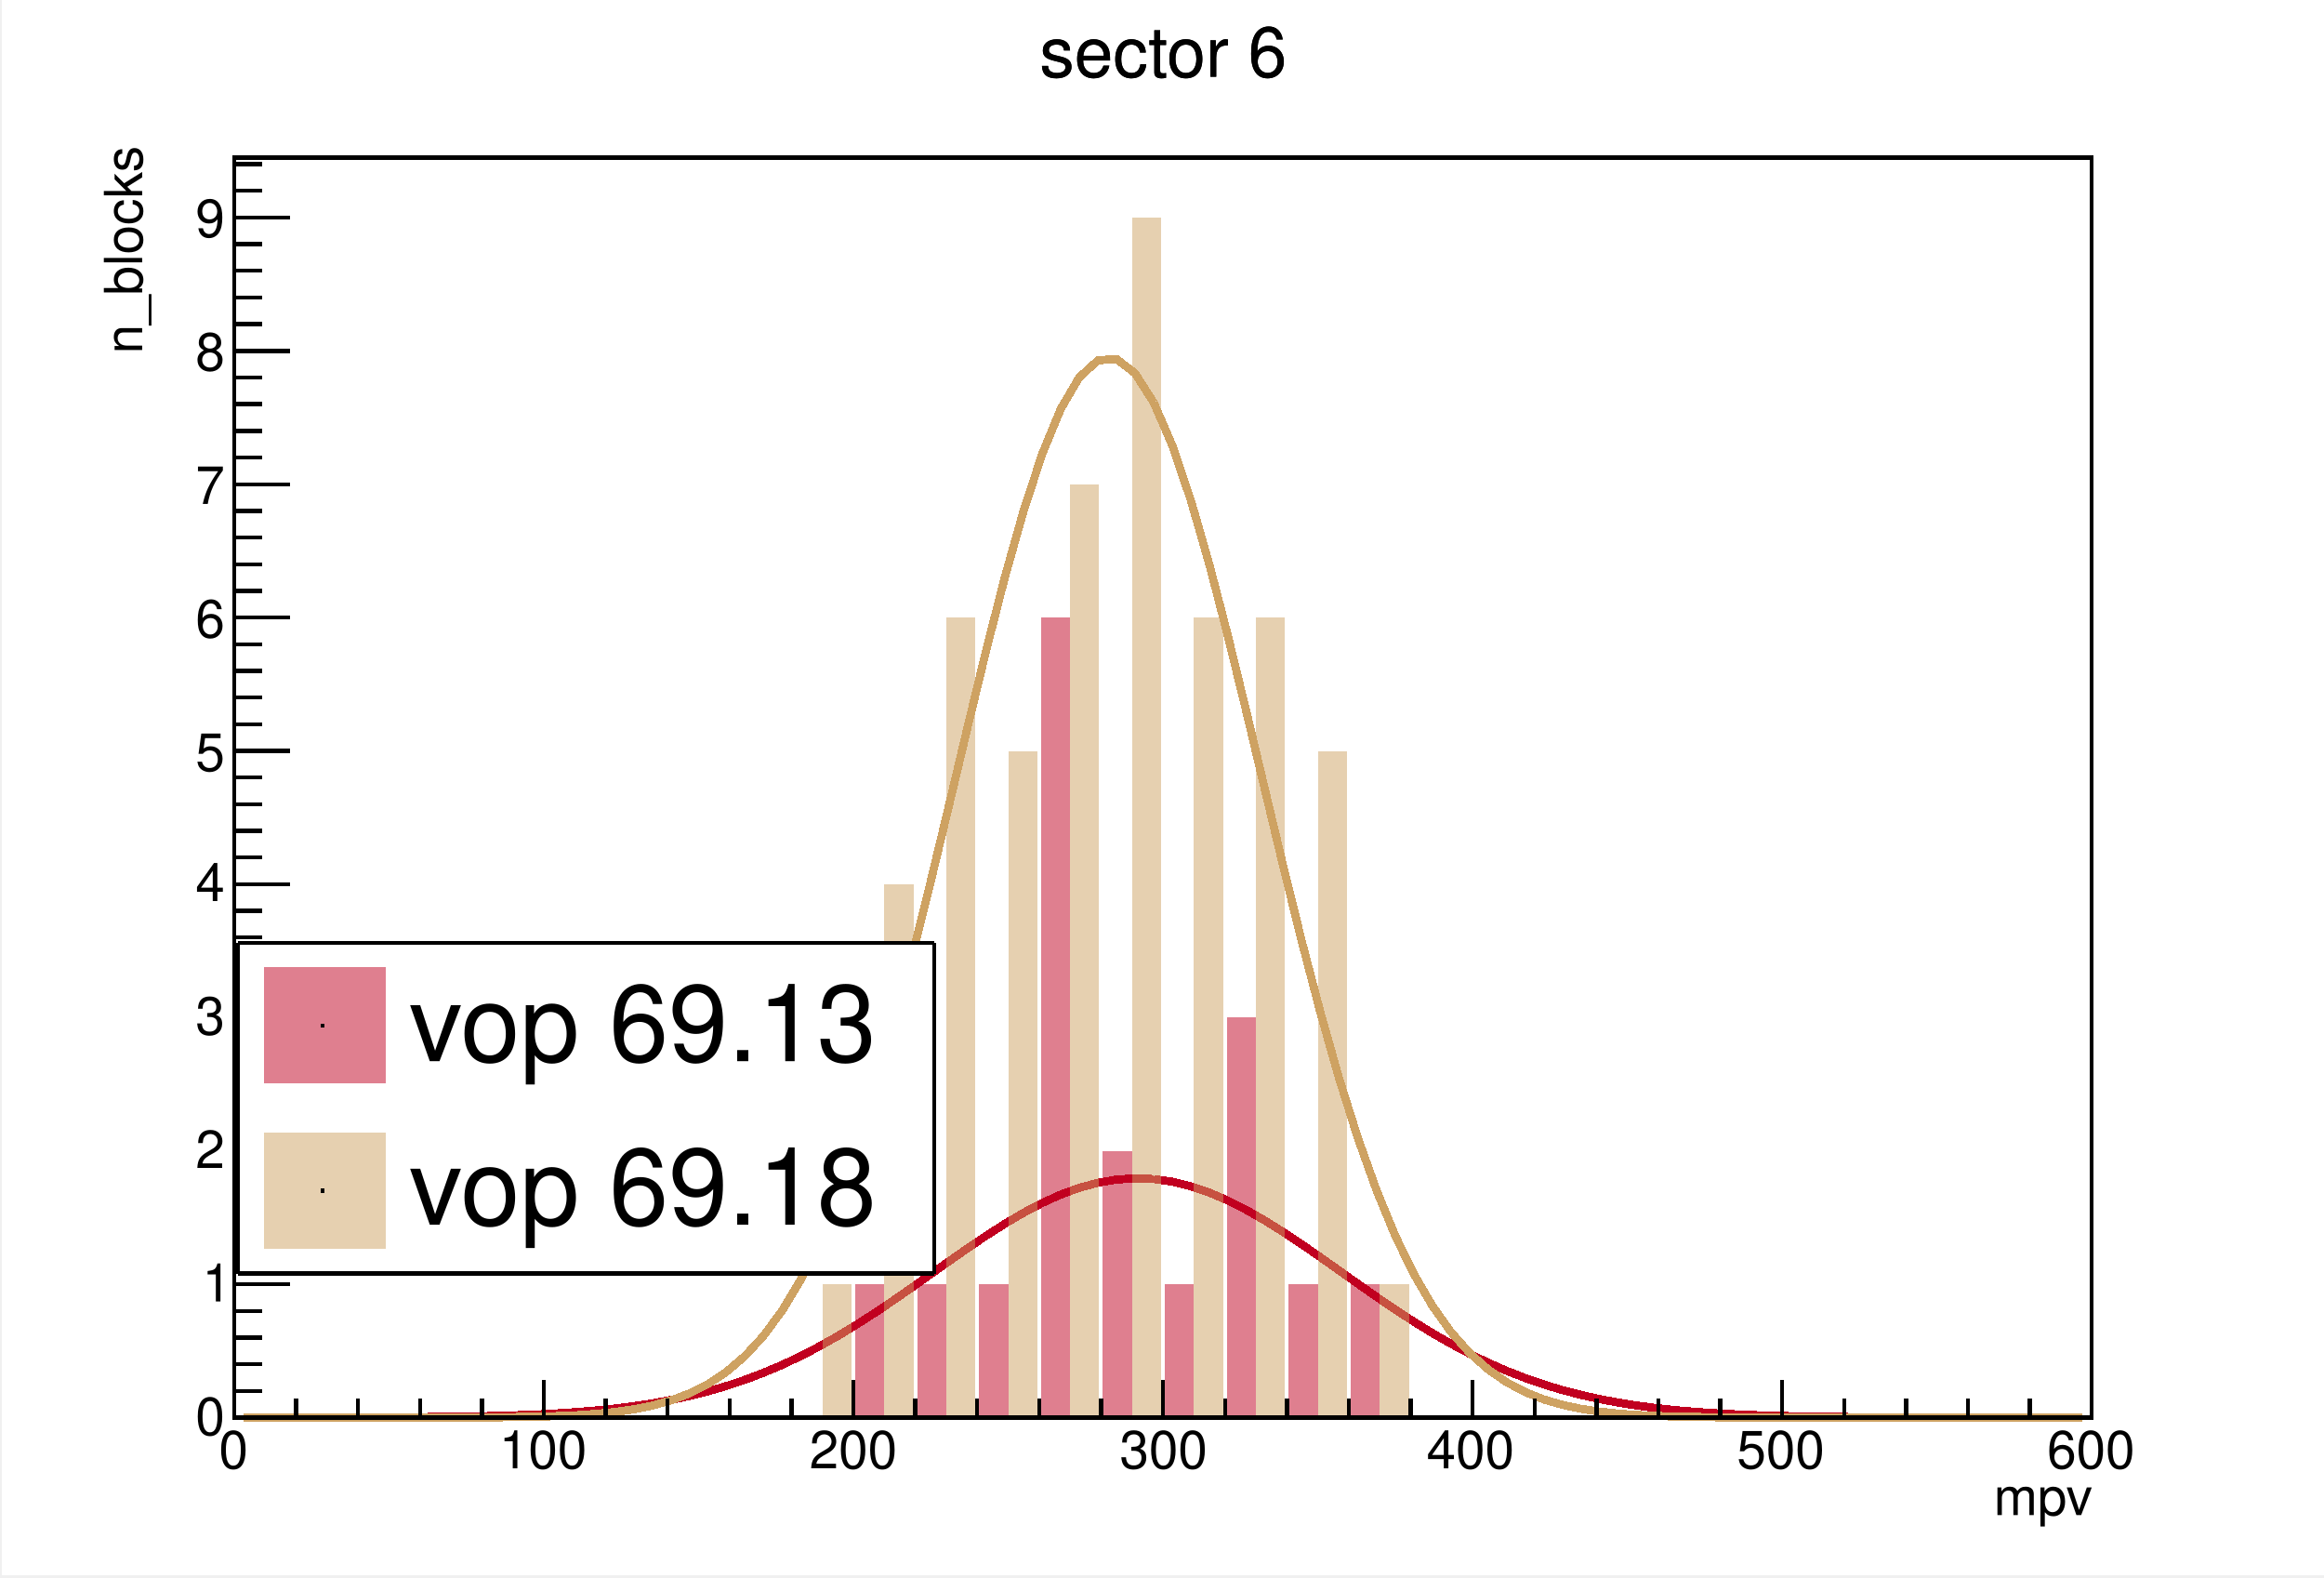
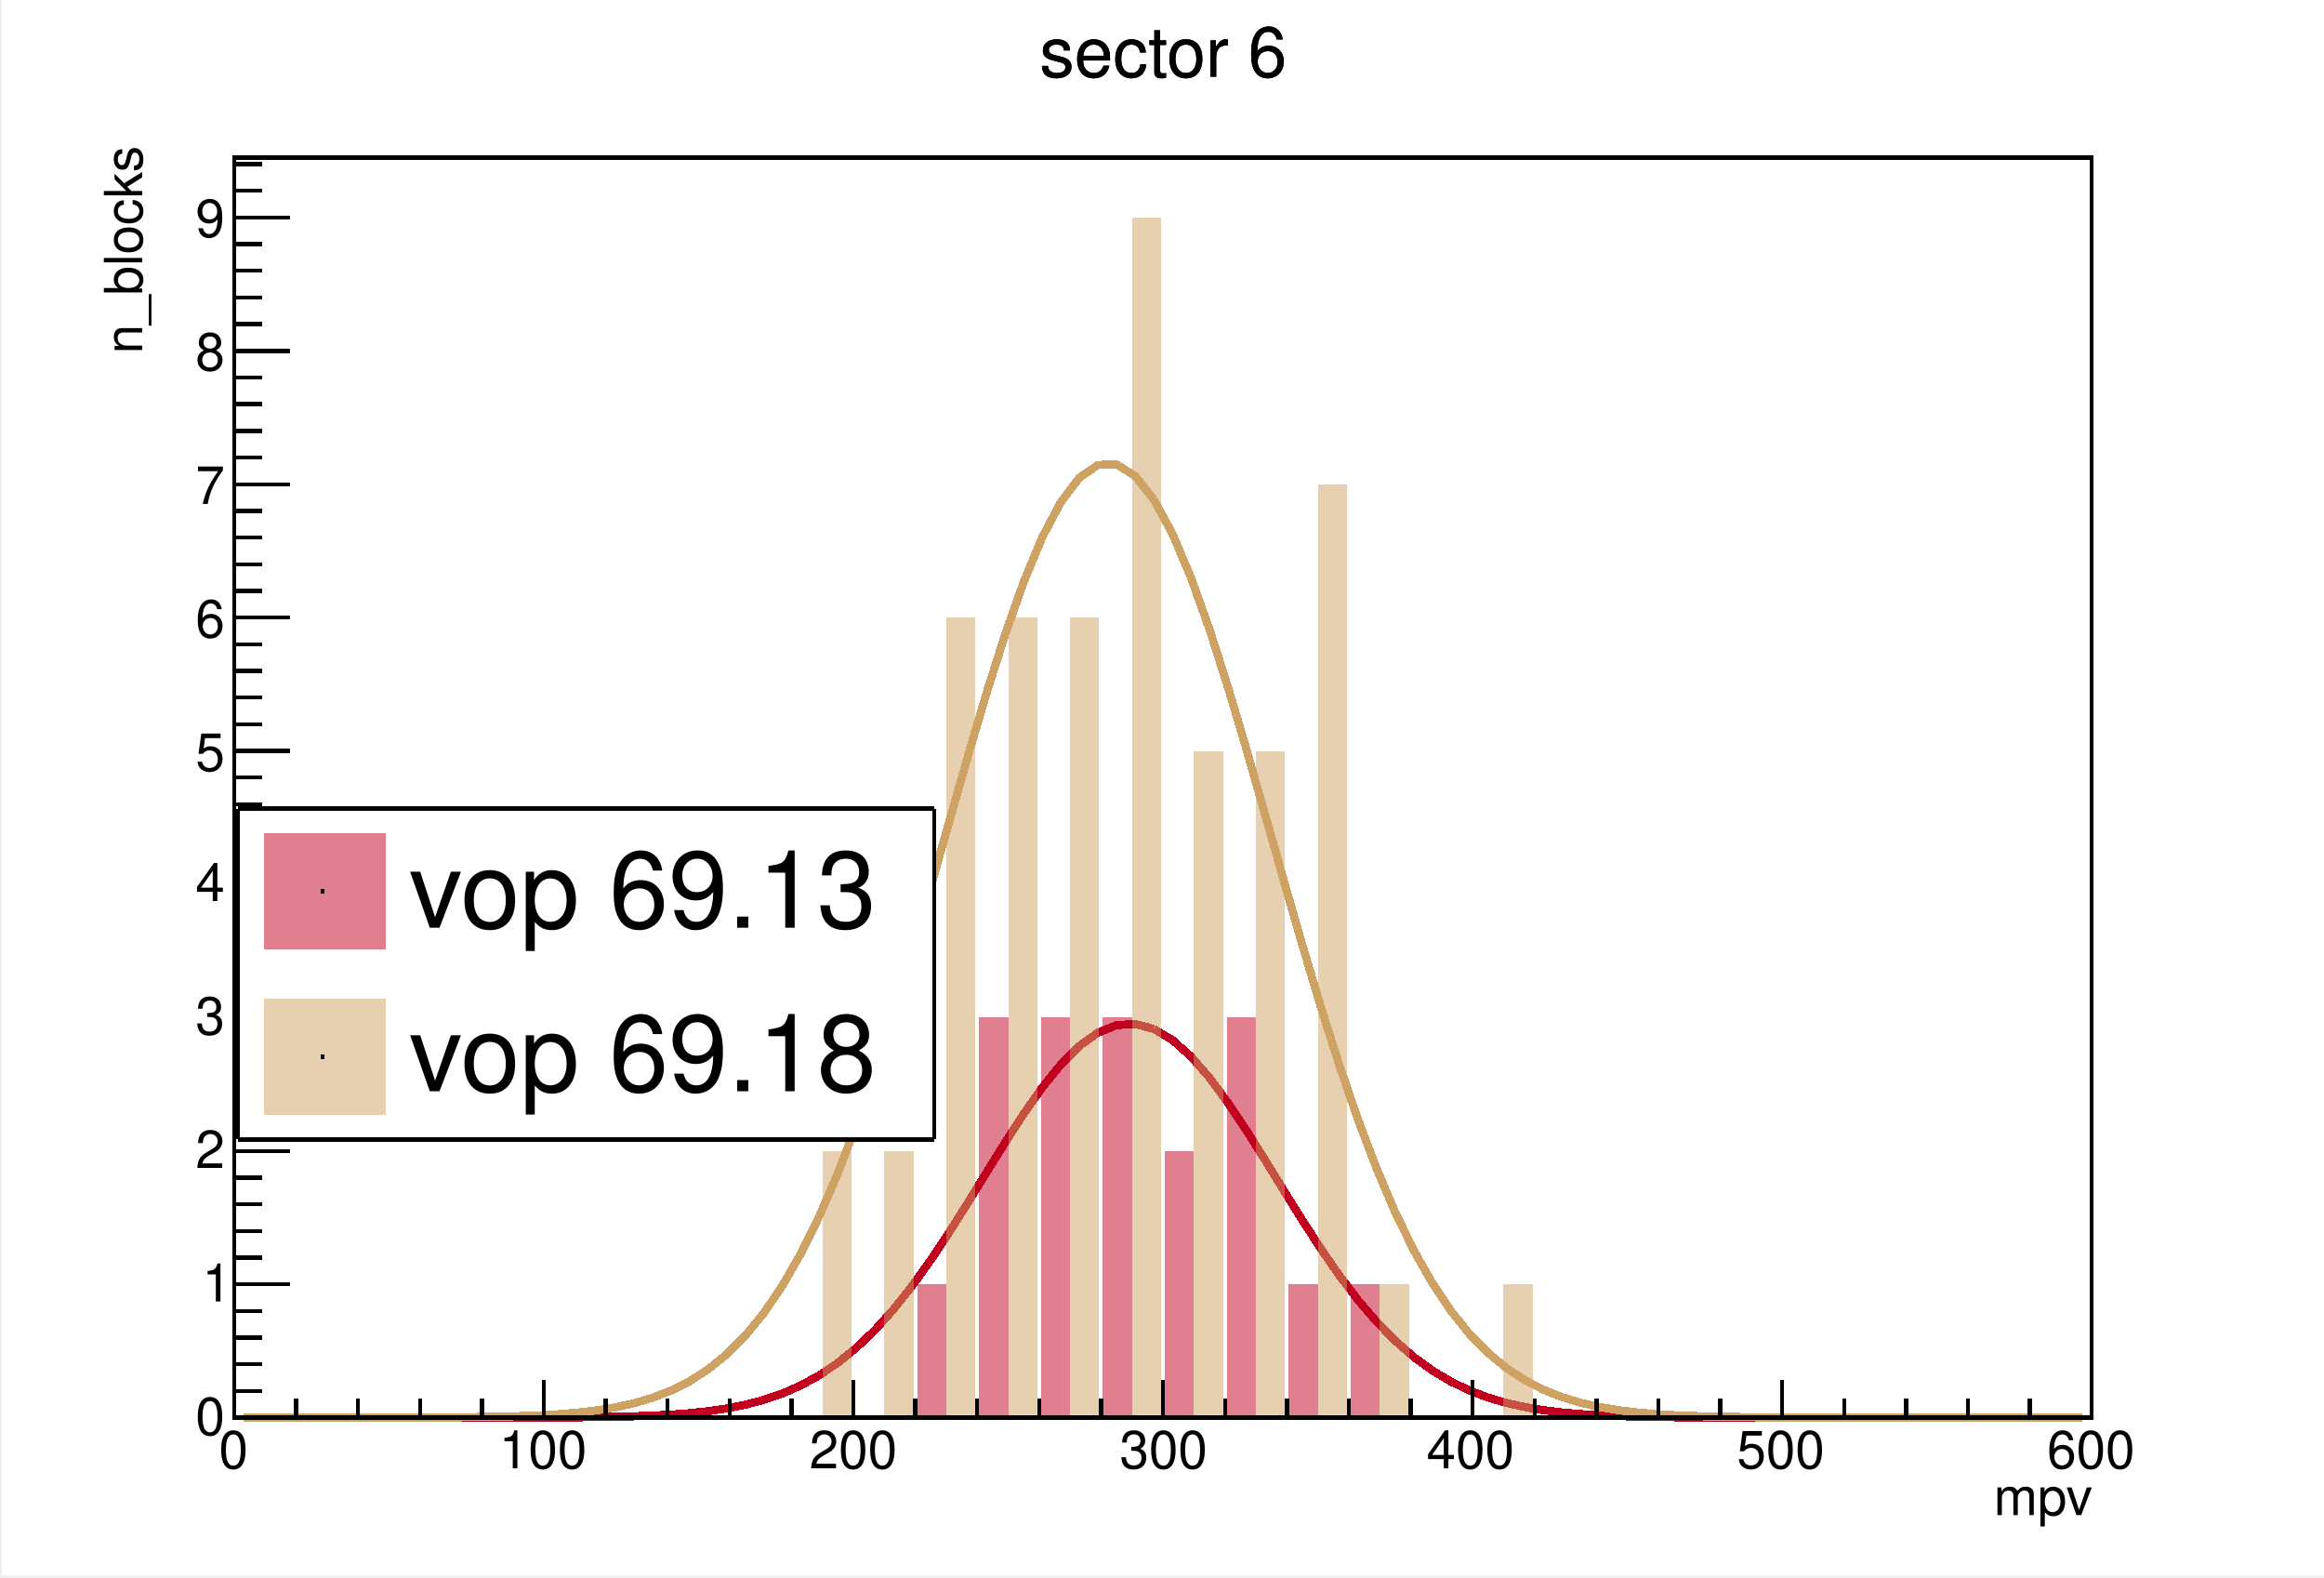
<svg xmlns="http://www.w3.org/2000/svg" width="567.429" height="384.969" viewBox="0 0 567.429 384.969" shape-rendering="crispEdges">
  <defs>
</defs>
  <rect x="0.5" y="0" width="566.929" height="384.469" fill="white" />
  <rect x="57.193" y="38.447" width="453.543" height="307.575" fill="white" />
  <rect x="57.193" y="38.447" width="453.543" height="307.575" fill="none" stroke="black" />
  <path d="M57.193,346.022h 453.543" fill="none" stroke="#000099" />
  <path d="M57.193,346.022h 453.543" fill="none" stroke="black" />
  <path d="M57.193,336.795v 9.227" fill="none" stroke="black" />
  <path d="M72.311,341.409v 4.614" fill="none" stroke="black" />
  <path d="M87.429,341.409v 4.614" fill="none" stroke="black" />
  <path d="M102.547,341.409v 4.614" fill="none" stroke="black" />
  <path d="M117.665,341.409v 4.614" fill="none" stroke="black" />
  <path d="M132.783,336.795v 9.227" fill="none" stroke="black" />
  <path d="M147.902,341.409v 4.614" fill="none" stroke="black" />
  <path d="M163.02,341.409v 4.614" fill="none" stroke="black" />
  <path d="M178.138,341.409v 4.614" fill="none" stroke="black" />
  <path d="M193.256,341.409v 4.614" fill="none" stroke="black" />
  <path d="M208.374,336.795v 9.227" fill="none" stroke="black" />
  <path d="M223.492,341.409v 4.614" fill="none" stroke="black" />
  <path d="M238.61,341.409v 4.614" fill="none" stroke="black" />
  <path d="M253.728,341.409v 4.614" fill="none" stroke="black" />
  <path d="M268.846,341.409v 4.614" fill="none" stroke="black" />
  <path d="M283.965,336.795v 9.227" fill="none" stroke="black" />
  <path d="M299.083,341.409v 4.614" fill="none" stroke="black" />
  <path d="M314.201,341.409v 4.614" fill="none" stroke="black" />
  <path d="M329.319,341.409v 4.614" fill="none" stroke="black" />
  <path d="M344.437,341.409v 4.614" fill="none" stroke="black" />
  <path d="M359.555,336.795v 9.227" fill="none" stroke="black" />
  <path d="M374.673,341.409v 4.614" fill="none" stroke="black" />
  <path d="M389.791,341.409v 4.614" fill="none" stroke="black" />
  <path d="M404.909,341.409v 4.614" fill="none" stroke="black" />
  <path d="M420.028,341.409v 4.614" fill="none" stroke="black" />
  <path d="M435.146,336.795v 9.227" fill="none" stroke="black" />
  <path d="M450.264,341.409v 4.614" fill="none" stroke="black" />
  <path d="M465.382,341.409v 4.614" fill="none" stroke="black" />
  <path d="M480.5,341.409v 4.614" fill="none" stroke="black" />
  <path d="M495.618,341.409v 4.614" fill="none" stroke="black" />
  <path d="M510.736,336.795v 9.227" fill="none" stroke="black" />
  <text xml:space="preserve" x="53.446" y="358.403" fill="black" font-size="12.845" font-family="Helvetica">0</text>
  <text xml:space="preserve" x="121.868" y="358.403" fill="black" font-size="12.845" font-family="Helvetica">100</text>
  <text xml:space="preserve" x="197.622" y="358.403" fill="black" font-size="12.845" font-family="Helvetica">200</text>
  <text xml:space="preserve" x="273.375" y="358.403" fill="black" font-size="12.845" font-family="Helvetica">300</text>
  <text xml:space="preserve" x="348.314" y="358.403" fill="black" font-size="12.845" font-family="Helvetica">400</text>
  <text xml:space="preserve" x="424.068" y="358.403" fill="black" font-size="12.845" font-family="Helvetica">500</text>
  <text xml:space="preserve" x="499.821" y="358.403" fill="black" font-size="12.845" font-family="Helvetica">600</text>
  <text xml:space="preserve" x="486.788" y="369.807" fill="black" font-size="12.845" font-family="Helvetica">mpv</text>
  <path d="M57.193,346.022v -307.575" fill="none" stroke="black" />
  <path d="M70.799,346.022h -13.606" fill="none" stroke="black" />
  <path d="M63.996,339.513h -6.803" fill="none" stroke="black" />
  <path d="M63.996,333.003h -6.803" fill="none" stroke="black" />
  <path d="M63.996,326.494h -6.803" fill="none" stroke="black" />
  <path d="M63.996,319.984h -6.803" fill="none" stroke="black" />
  <path d="M70.799,313.475h -13.606" fill="none" stroke="black" />
  <path d="M63.996,306.965h -6.803" fill="none" stroke="black" />
  <path d="M63.996,300.456h -6.803" fill="none" stroke="black" />
  <path d="M63.996,293.946h -6.803" fill="none" stroke="black" />
  <path d="M63.996,287.436h -6.803" fill="none" stroke="black" />
  <path d="M70.799,280.927h -13.606" fill="none" stroke="black" />
  <path d="M63.996,274.417h -6.803" fill="none" stroke="black" />
  <path d="M63.996,267.908h -6.803" fill="none" stroke="black" />
  <path d="M63.996,261.398h -6.803" fill="none" stroke="black" />
  <path d="M63.996,254.889h -6.803" fill="none" stroke="black" />
  <path d="M70.799,248.379h -13.606" fill="none" stroke="black" />
  <path d="M63.996,241.87h -6.803" fill="none" stroke="black" />
  <path d="M63.996,235.36h -6.803" fill="none" stroke="black" />
  <path d="M63.996,228.851h -6.803" fill="none" stroke="black" />
  <path d="M63.996,222.341h -6.803" fill="none" stroke="black" />
  <path d="M70.799,215.832h -13.606" fill="none" stroke="black" />
  <path d="M63.996,209.322h -6.803" fill="none" stroke="black" />
  <path d="M63.996,202.813h -6.803" fill="none" stroke="black" />
  <path d="M63.996,196.303h -6.803" fill="none" stroke="black" />
  <path d="M63.996,189.794h -6.803" fill="none" stroke="black" />
  <path d="M70.799,183.284h -13.606" fill="none" stroke="black" />
  <path d="M63.996,176.774h -6.803" fill="none" stroke="black" />
  <path d="M63.996,170.265h -6.803" fill="none" stroke="black" />
  <path d="M63.996,163.755h -6.803" fill="none" stroke="black" />
  <path d="M63.996,157.246h -6.803" fill="none" stroke="black" />
  <path d="M70.799,150.736h -13.606" fill="none" stroke="black" />
  <path d="M63.996,144.227h -6.803" fill="none" stroke="black" />
  <path d="M63.996,137.717h -6.803" fill="none" stroke="black" />
  <path d="M63.996,131.208h -6.803" fill="none" stroke="black" />
  <path d="M63.996,124.698h -6.803" fill="none" stroke="black" />
  <path d="M70.799,118.189h -13.606" fill="none" stroke="black" />
  <path d="M63.996,111.679h -6.803" fill="none" stroke="black" />
  <path d="M63.996,105.17h -6.803" fill="none" stroke="black" />
  <path d="M63.996,98.66h -6.803" fill="none" stroke="black" />
  <path d="M63.996,92.151h -6.803" fill="none" stroke="black" />
  <path d="M70.799,85.641h -13.606" fill="none" stroke="black" />
  <path d="M63.996,79.132h -6.803" fill="none" stroke="black" />
  <path d="M63.996,72.622h -6.803" fill="none" stroke="black" />
  <path d="M63.996,66.112h -6.803" fill="none" stroke="black" />
  <path d="M63.996,59.603h -6.803" fill="none" stroke="black" />
  <path d="M70.799,53.093h -13.606" fill="none" stroke="black" />
  <path d="M70.799,53.093h -13.606" fill="none" stroke="black" />
  <path d="M63.996,46.584h -6.803" fill="none" stroke="black" />
  <path d="M63.996,40.074h -6.803" fill="none" stroke="black" />
  <text xml:space="preserve" x="47.744" y="350.258" fill="black" font-size="12.845" font-family="Helvetica">0</text>
  <text xml:space="preserve" x="49.373" y="317.676" fill="black" font-size="12.845" font-family="Helvetica">1</text>
  <text xml:space="preserve" x="47.744" y="285.094" fill="black" font-size="12.845" font-family="Helvetica">2</text>
  <text xml:space="preserve" x="47.744" y="252.512" fill="black" font-size="12.845" font-family="Helvetica">3</text>
  <text xml:space="preserve" x="47.744" y="219.929" fill="black" font-size="12.845" font-family="Helvetica">4</text>
  <text xml:space="preserve" x="47.744" y="188.162" fill="black" font-size="12.845" font-family="Helvetica">5</text>
  <text xml:space="preserve" x="47.744" y="155.58" fill="black" font-size="12.845" font-family="Helvetica">6</text>
  <text xml:space="preserve" x="47.744" y="122.998" fill="black" font-size="12.845" font-family="Helvetica">7</text>
  <text xml:space="preserve" x="47.744" y="90.415" fill="black" font-size="12.845" font-family="Helvetica">8</text>
  <text xml:space="preserve" x="47.744" y="57.833" fill="black" font-size="12.845" font-family="Helvetica">9</text>
  <g transform="rotate(-90,34.7112,86.3427)">
    <text xml:space="preserve" x="34.711" y="86.343" fill="black" font-size="12.845" font-family="Helvetica">n_blocks</text>
  </g>
  <text xml:space="preserve" x="253.826" y="18.735" fill="black" font-size="16.99" font-family="Helvetica">sector 6</text>
  <rect x="57.647" y="346.022" width="7.106" height="0" fill="#c10020" fill-opacity="0.50" stroke-opacity="0.50" />
  <rect x="72.765" y="346.022" width="7.106" height="0" fill="#c10020" fill-opacity="0.50" stroke-opacity="0.50" />
  <rect x="87.883" y="346.022" width="7.106" height="0" fill="#c10020" fill-opacity="0.50" stroke-opacity="0.50" />
  <rect x="103.001" y="346.022" width="7.106" height="0" fill="#c10020" fill-opacity="0.50" stroke-opacity="0.50" />
  <rect x="118.119" y="346.022" width="7.106" height="0" fill="#c10020" fill-opacity="0.50" stroke-opacity="0.50" />
  <rect x="133.237" y="346.022" width="7.106" height="0" fill="#c10020" fill-opacity="0.50" stroke-opacity="0.50" />
  <rect x="148.355" y="346.022" width="7.106" height="0" fill="#c10020" fill-opacity="0.50" stroke-opacity="0.50" />
  <rect x="163.473" y="346.022" width="7.106" height="0" fill="#c10020" fill-opacity="0.50" stroke-opacity="0.50" />
  <rect x="178.591" y="346.022" width="7.106" height="0" fill="#c10020" fill-opacity="0.50" stroke-opacity="0.50" />
  <rect x="193.709" y="346.022" width="7.106" height="0" fill="#c10020" fill-opacity="0.50" stroke-opacity="0.50" />
-   <rect x="208.828" y="313.475" width="7.106" height="32.548" fill="#c10020" fill-opacity="0.50" stroke-opacity="0.50" />
+   <rect x="208.828" y="346.022" width="7.106" height="0" fill="#c10020" fill-opacity="0.50" stroke-opacity="0.50" />
  <rect x="223.946" y="313.475" width="7.106" height="32.548" fill="#c10020" fill-opacity="0.50" stroke-opacity="0.50" />
-   <rect x="239.064" y="313.475" width="7.106" height="32.548" fill="#c10020" fill-opacity="0.50" stroke-opacity="0.50" />
-   <rect x="254.182" y="150.736" width="7.106" height="195.286" fill="#c10020" fill-opacity="0.50" stroke-opacity="0.50" />
-   <rect x="269.3" y="280.927" width="7.106" height="65.095" fill="#c10020" fill-opacity="0.50" stroke-opacity="0.50" />
-   <rect x="284.418" y="313.475" width="7.106" height="32.548" fill="#c10020" fill-opacity="0.50" stroke-opacity="0.50" />
+   <rect x="239.064" y="248.379" width="7.106" height="97.643" fill="#c10020" fill-opacity="0.50" stroke-opacity="0.50" />
+   <rect x="254.182" y="248.379" width="7.106" height="97.643" fill="#c10020" fill-opacity="0.50" stroke-opacity="0.50" />
+   <rect x="269.3" y="248.379" width="7.106" height="97.643" fill="#c10020" fill-opacity="0.50" stroke-opacity="0.50" />
+   <rect x="284.418" y="280.927" width="7.106" height="65.095" fill="#c10020" fill-opacity="0.50" stroke-opacity="0.50" />
  <rect x="299.536" y="248.379" width="7.106" height="97.643" fill="#c10020" fill-opacity="0.50" stroke-opacity="0.50" />
  <rect x="314.654" y="313.475" width="7.106" height="32.548" fill="#c10020" fill-opacity="0.50" stroke-opacity="0.50" />
  <rect x="329.772" y="313.475" width="7.106" height="32.548" fill="#c10020" fill-opacity="0.50" stroke-opacity="0.50" />
  <rect x="344.891" y="346.022" width="7.106" height="0" fill="#c10020" fill-opacity="0.50" stroke-opacity="0.50" />
  <rect x="360.009" y="346.022" width="7.106" height="0" fill="#c10020" fill-opacity="0.50" stroke-opacity="0.50" />
  <rect x="375.127" y="346.022" width="7.106" height="0" fill="#c10020" fill-opacity="0.50" stroke-opacity="0.50" />
  <rect x="390.245" y="346.022" width="7.106" height="0" fill="#c10020" fill-opacity="0.50" stroke-opacity="0.50" />
  <rect x="405.363" y="346.022" width="7.106" height="0" fill="#c10020" fill-opacity="0.50" stroke-opacity="0.50" />
  <rect x="420.481" y="346.022" width="7.106" height="0" fill="#c10020" fill-opacity="0.50" stroke-opacity="0.50" />
  <rect x="435.599" y="346.022" width="7.106" height="0" fill="#c10020" fill-opacity="0.50" stroke-opacity="0.50" />
  <rect x="450.717" y="346.022" width="7.106" height="0" fill="#c10020" fill-opacity="0.50" stroke-opacity="0.50" />
  <rect x="465.835" y="346.022" width="7.106" height="0" fill="#c10020" fill-opacity="0.50" stroke-opacity="0.50" />
  <rect x="480.954" y="346.022" width="7.106" height="0" fill="#c10020" fill-opacity="0.50" stroke-opacity="0.50" />
  <rect x="496.072" y="346.022" width="7.106" height="0" fill="#c10020" fill-opacity="0.50" stroke-opacity="0.50" />
-   <path d="M59.461,346.022h 22.677l 4.535, -0.038l 4.535, -0.016l 4.535, -0.021l 4.535, -0.029l 4.535, -0.039l 4.535, -0.052l 4.535, -0.069l 4.535, -0.091l 4.535, -0.118l 4.535, -0.152l 4.535,  -0.194l 4.535, -0.245l 4.535, -0.307l 4.535, -0.381l 4.535, -0.468l 4.535, -0.57l 4.535, -0.687l 4.535, -0.821l 4.535, -0.97l 4.535, -1.136l 4.535, -1.317l 4.535, -1.511l 4.535, -1.716l  4.535, -1.928l 4.535, -2.143l 4.535, -2.356l 4.535, -2.56l 4.535, -2.749l 4.535, -2.915l 4.535, -3.052l 4.535, -3.152l 4.535, -3.208l 4.535, -3.215l 4.535, -3.166l 4.535, -3.06l 4.535, -2.893l  4.535, -2.666l 4.535, -2.382l 4.535, -2.043l 4.535, -1.657l 4.535, -1.232l 4.535, -0.777l 4.535, -0.303l 4.535, 0.179" fill="none" stroke="#c10020" stroke-width="2" />
-   <path d="M281.697,287.79l 4.535, 0.656l 4.535, 1.117l 4.535, 1.551l 4.535, 1.948l 4.535, 2.299l 4.535, 2.598l 4.535, 2.84l 4.535, 3.022l 4.535, 3.145l 4.535, 3.208l 4.535, 3.215l 4.535, 3.171l 4.535,  3.082l 4.535, 2.954l 4.535, 2.794l 4.535, 2.611l 4.535, 2.41l 4.535, 2.199l 4.535, 1.984l 4.535, 1.771l 4.535, 1.564l 4.535, 1.366l 4.535, 1.182l 4.535, 1.012l 4.535, 0.858l 4.535, 0.72l  4.535, 0.599l 4.535, 0.493l 4.535, 0.402l 4.535, 0.325l 4.535, 0.26l 4.535, 0.206l 4.535, 0.162l 4.535, 0.126l 4.535, 0.097l 4.535, 0.074l 4.535, 0.056l 4.535, 0.042l 4.535, 0.032l  4.535, 0.023l 4.535, 0.017l 4.535, 0.042h 31.748" fill="none" stroke="#c10020" stroke-width="2" />
+   <path d="M59.461,346.022h 68.031l 4.535, -0.031l 4.535, -0.02l 4.535, -0.032l 4.535, -0.049l 4.535, -0.076l 4.535, -0.113l 4.535, -0.167l 4.535, -0.243l 4.535, -0.346l 4.535, -0.484l 4.535,  -0.665l 4.535, -0.898l 4.535, -1.191l 4.535, -1.551l 4.535, -1.982l 4.535, -2.485l 4.535, -3.057l 4.535, -3.685l 4.535, -4.354l 4.535, -5.038l 4.535, -5.703l 4.535, -6.312l 4.535, -6.82l 4.535,  -7.182l 4.535, -7.356l 4.535, -7.305l 4.535, -7.001l 4.535, -6.432l 4.535, -5.601l 4.535, -4.528l 4.535, -3.252l 4.535, -1.824l 4.535, -0.311l 4.535, 1.218" fill="none" stroke="#c10020" stroke-width="2" />
+   <path d="M281.697,251.144l 4.535, 2.688l 4.535, 4.033l 4.535, 5.194l 4.535, 6.126l 4.535, 6.803l 4.535, 7.213l 4.535, 7.364l 4.535, 7.278l 4.535, 6.987l 4.535, 6.532l 4.535, 5.959l 4.535, 5.311l 4.535,  4.631l 4.535, 3.953l 4.535, 3.305l 4.535, 2.709l 4.535, 2.178l 4.535, 1.717l 4.535, 1.329l 4.535, 1.01l 4.535, 0.753l 4.535, 0.552l 4.535, 0.397l 4.535, 0.281l 4.535, 0.195l 4.535, 0.133l  4.535, 0.089l 4.535, 0.059l 4.535, 0.038l 4.535, 0.024l 4.535, 0.038h 81.638" fill="none" stroke="#c10020" stroke-width="2" />
  <path d="M503.933,346.022h 4.535" fill="none" stroke="#c10020" stroke-width="2" />
  <rect x="64.752" y="346.022" width="7.106" height="0" fill="#cea262" fill-opacity="0.50" stroke-opacity="0.50" />
  <rect x="79.87" y="346.022" width="7.106" height="0" fill="#cea262" fill-opacity="0.50" stroke-opacity="0.50" />
  <rect x="94.988" y="346.022" width="7.106" height="0" fill="#cea262" fill-opacity="0.50" stroke-opacity="0.50" />
  <rect x="110.106" y="346.022" width="7.106" height="0" fill="#cea262" fill-opacity="0.50" stroke-opacity="0.50" />
  <rect x="125.224" y="346.022" width="7.106" height="0" fill="#cea262" fill-opacity="0.50" stroke-opacity="0.50" />
  <rect x="140.343" y="346.022" width="7.106" height="0" fill="#cea262" fill-opacity="0.50" stroke-opacity="0.50" />
  <rect x="155.461" y="346.022" width="7.106" height="0" fill="#cea262" fill-opacity="0.50" stroke-opacity="0.50" />
  <rect x="170.579" y="346.022" width="7.106" height="0" fill="#cea262" fill-opacity="0.50" stroke-opacity="0.50" />
  <rect x="185.697" y="346.022" width="7.106" height="0" fill="#cea262" fill-opacity="0.50" stroke-opacity="0.50" />
-   <rect x="200.815" y="313.475" width="7.106" height="32.548" fill="#cea262" fill-opacity="0.50" stroke-opacity="0.50" />
-   <rect x="215.933" y="215.832" width="7.106" height="130.191" fill="#cea262" fill-opacity="0.50" stroke-opacity="0.50" />
+   <rect x="200.815" y="280.927" width="7.106" height="65.095" fill="#cea262" fill-opacity="0.50" stroke-opacity="0.50" />
+   <rect x="215.933" y="280.927" width="7.106" height="65.095" fill="#cea262" fill-opacity="0.50" stroke-opacity="0.50" />
  <rect x="231.051" y="150.736" width="7.106" height="195.286" fill="#cea262" fill-opacity="0.50" stroke-opacity="0.50" />
-   <rect x="246.169" y="183.284" width="7.106" height="162.738" fill="#cea262" fill-opacity="0.50" stroke-opacity="0.50" />
-   <rect x="261.287" y="118.189" width="7.106" height="227.834" fill="#cea262" fill-opacity="0.50" stroke-opacity="0.50" />
+   <rect x="246.169" y="150.736" width="7.106" height="195.286" fill="#cea262" fill-opacity="0.50" stroke-opacity="0.50" />
+   <rect x="261.287" y="150.736" width="7.106" height="195.286" fill="#cea262" fill-opacity="0.50" stroke-opacity="0.50" />
  <rect x="276.406" y="53.093" width="7.106" height="292.929" fill="#cea262" fill-opacity="0.50" stroke-opacity="0.50" />
-   <rect x="291.524" y="150.736" width="7.106" height="195.286" fill="#cea262" fill-opacity="0.50" stroke-opacity="0.50" />
-   <rect x="306.642" y="150.736" width="7.106" height="195.286" fill="#cea262" fill-opacity="0.50" stroke-opacity="0.50" />
-   <rect x="321.76" y="183.284" width="7.106" height="162.738" fill="#cea262" fill-opacity="0.50" stroke-opacity="0.50" />
+   <rect x="291.524" y="183.284" width="7.106" height="162.738" fill="#cea262" fill-opacity="0.50" stroke-opacity="0.50" />
+   <rect x="306.642" y="183.284" width="7.106" height="162.738" fill="#cea262" fill-opacity="0.50" stroke-opacity="0.50" />
+   <rect x="321.76" y="118.189" width="7.106" height="227.834" fill="#cea262" fill-opacity="0.50" stroke-opacity="0.50" />
  <rect x="336.878" y="313.475" width="7.106" height="32.548" fill="#cea262" fill-opacity="0.50" stroke-opacity="0.50" />
  <rect x="351.996" y="346.022" width="7.106" height="0" fill="#cea262" fill-opacity="0.50" stroke-opacity="0.50" />
-   <rect x="367.114" y="346.022" width="7.106" height="0" fill="#cea262" fill-opacity="0.50" stroke-opacity="0.50" />
+   <rect x="367.114" y="313.475" width="7.106" height="32.548" fill="#cea262" fill-opacity="0.50" stroke-opacity="0.50" />
  <rect x="382.232" y="346.022" width="7.106" height="0" fill="#cea262" fill-opacity="0.50" stroke-opacity="0.50" />
  <rect x="397.35" y="346.022" width="7.106" height="0" fill="#cea262" fill-opacity="0.50" stroke-opacity="0.50" />
  <rect x="412.469" y="346.022" width="7.106" height="0" fill="#cea262" fill-opacity="0.50" stroke-opacity="0.50" />
  <rect x="427.587" y="346.022" width="7.106" height="0" fill="#cea262" fill-opacity="0.50" stroke-opacity="0.50" />
  <rect x="442.705" y="346.022" width="7.106" height="0" fill="#cea262" fill-opacity="0.50" stroke-opacity="0.50" />
  <rect x="457.823" y="346.022" width="7.106" height="0" fill="#cea262" fill-opacity="0.50" stroke-opacity="0.50" />
  <rect x="472.941" y="346.022" width="7.106" height="0" fill="#cea262" fill-opacity="0.50" stroke-opacity="0.50" />
  <rect x="488.059" y="346.022" width="7.106" height="0" fill="#cea262" fill-opacity="0.50" stroke-opacity="0.50" />
  <rect x="503.177" y="346.022" width="7.106" height="0" fill="#cea262" fill-opacity="0.50" stroke-opacity="0.50" />
-   <path d="M59.461,346.022h 49.89l 4.535, -0.036l 4.535, -0.024l 4.535, -0.038l 4.535, -0.06l 4.535, -0.093l 4.535, -0.141l 4.535, -0.212l 4.535, -0.313l 4.535, -0.453l 4.535, -0.647l 4.535,  -0.91l 4.535, -1.257l 4.535, -1.708l 4.535, -2.284l 4.535, -3.002l 4.535, -3.879l 4.535, -4.926l 4.535, -6.147l 4.535, -7.534l 4.535, -9.068l 4.535, -10.713l 4.535, -12.414l 4.535, -14.103l 4.535,  -15.694l 4.535, -17.09l 4.535, -18.187l 4.535, -18.882l 4.535, -19.082l 4.535, -18.709l 4.535, -17.714l 4.535, -16.078l 4.535, -13.823l 4.535, -11.007l 4.535, -7.728l 4.535, -4.115l 4.535, -0.321l 4.535,  3.487l 4.535, 7.142" fill="none" stroke="#cea262" stroke-width="2" />
-   <path d="M281.697,98.258l 4.535, 10.487l 4.535, 13.388l 4.535, 15.743l 4.535, 17.484l 4.535, 18.587l 4.535, 19.061l 4.535, 18.953l 4.535, 18.334l 4.535, 17.297l 4.535, 15.944l 4.535, 14.379l 4.535, 12.7l  4.535, 10.996l 4.535, 9.338l 4.535, 7.782l 4.535, 6.368l 4.535, 5.118l 4.535, 4.042l 4.535, 3.137l 4.535, 2.394l 4.535, 1.796l 4.535, 1.325l 4.535, 0.961l 4.535, 0.686l 4.535, 0.482l 4.535,  0.333l 4.535, 0.226l 4.535, 0.152l 4.535, 0.1l 4.535, 0.065l 4.535, 0.041l 4.535, 0.026l 4.535, 0.04h 72.567" fill="none" stroke="#cea262" stroke-width="2" />
+   <path d="M59.461,346.022h 40.819l 4.535, -0.043l 4.535, -0.025l 4.535, -0.039l 4.535, -0.059l 4.535, -0.088l 4.535, -0.13l 4.535, -0.189l 4.535, -0.271l 4.535, -0.384l 4.535, -0.535l 4.535,  -0.735l 4.535, -0.995l 4.535, -1.329l 4.535, -1.75l 4.535, -2.27l 4.535, -2.901l 4.535, -3.654l 4.535, -4.532l 4.535, -5.536l 4.535, -6.658l 4.535, -7.881l 4.535, -9.177l 4.535, -10.509l 4.535,  -11.828l 4.535, -13.076l 4.535, -14.187l 4.535, -15.091l 4.535, -15.718l 4.535, -16.002l 4.535, -15.887l 4.535, -15.33l 4.535, -14.31l 4.535, -12.827l 4.535, -10.906l 4.535, -8.595l 4.535, -5.967l 4.535,  -3.115l 4.535, -0.144l 4.535, 2.833l 4.535, 5.701" fill="none" stroke="#cea262" stroke-width="2" />
+   <path d="M281.697,121.882l 4.535, 8.355l 4.535, 10.7l 4.535, 12.661l 4.535, 14.188l 4.535, 15.253l 4.535, 15.853l 4.535, 16.009l 4.535, 15.761l 4.535, 15.165l 4.535, 14.284l 4.535, 13.189l 4.535, 11.952l 4.535,  10.637l 4.535, 9.304l 4.535, 8.002l 4.535, 6.771l 4.535, 5.639l 4.535, 4.623l 4.535, 3.733l 4.535, 2.968l 4.535, 2.325l 4.535, 1.795l 4.535, 1.366l 4.535, 1.024l 4.535, 0.757l 4.535, 0.552l  4.535, 0.396l 4.535, 0.281l 4.535, 0.196l 4.535, 0.135l 4.535, 0.092l 4.535, 0.062l 4.535, 0.041l 4.535, 0.027l 4.535, 0.045h 63.496" fill="none" stroke="#cea262" stroke-width="2" />
  <path d="M503.933,346.022h 4.535" fill="none" stroke="#cea262" stroke-width="2" />
  <path d="M57.193,346.022h 453.543" fill="none" stroke="black" />
  <path d="M57.193,336.795v 9.227" fill="none" stroke="black" />
  <path d="M72.311,341.409v 4.614" fill="none" stroke="black" />
  <path d="M87.429,341.409v 4.614" fill="none" stroke="black" />
  <path d="M102.547,341.409v 4.614" fill="none" stroke="black" />
  <path d="M117.665,341.409v 4.614" fill="none" stroke="black" />
  <path d="M132.783,336.795v 9.227" fill="none" stroke="black" />
  <path d="M147.902,341.409v 4.614" fill="none" stroke="black" />
  <path d="M163.02,341.409v 4.614" fill="none" stroke="black" />
  <path d="M178.138,341.409v 4.614" fill="none" stroke="black" />
  <path d="M193.256,341.409v 4.614" fill="none" stroke="black" />
  <path d="M208.374,336.795v 9.227" fill="none" stroke="black" />
  <path d="M223.492,341.409v 4.614" fill="none" stroke="black" />
  <path d="M238.61,341.409v 4.614" fill="none" stroke="black" />
  <path d="M253.728,341.409v 4.614" fill="none" stroke="black" />
  <path d="M268.846,341.409v 4.614" fill="none" stroke="black" />
  <path d="M283.965,336.795v 9.227" fill="none" stroke="black" />
  <path d="M299.083,341.409v 4.614" fill="none" stroke="black" />
  <path d="M314.201,341.409v 4.614" fill="none" stroke="black" />
  <path d="M329.319,341.409v 4.614" fill="none" stroke="black" />
  <path d="M344.437,341.409v 4.614" fill="none" stroke="black" />
  <path d="M359.555,336.795v 9.227" fill="none" stroke="black" />
  <path d="M374.673,341.409v 4.614" fill="none" stroke="black" />
  <path d="M389.791,341.409v 4.614" fill="none" stroke="black" />
  <path d="M404.909,341.409v 4.614" fill="none" stroke="black" />
  <path d="M420.028,341.409v 4.614" fill="none" stroke="black" />
  <path d="M435.146,336.795v 9.227" fill="none" stroke="black" />
  <path d="M450.264,341.409v 4.614" fill="none" stroke="black" />
  <path d="M465.382,341.409v 4.614" fill="none" stroke="black" />
  <path d="M480.5,341.409v 4.614" fill="none" stroke="black" />
  <path d="M495.618,341.409v 4.614" fill="none" stroke="black" />
  <path d="M510.736,336.795v 9.227" fill="none" stroke="black" />
  <path d="M57.193,346.022v -307.575" fill="none" stroke="black" />
  <path d="M70.799,346.022h -13.606" fill="none" stroke="black" />
  <path d="M63.996,339.513h -6.803" fill="none" stroke="black" />
  <path d="M63.996,333.003h -6.803" fill="none" stroke="black" />
  <path d="M63.996,326.494h -6.803" fill="none" stroke="black" />
  <path d="M63.996,319.984h -6.803" fill="none" stroke="black" />
  <path d="M70.799,313.475h -13.606" fill="none" stroke="black" />
  <path d="M63.996,306.965h -6.803" fill="none" stroke="black" />
  <path d="M63.996,300.456h -6.803" fill="none" stroke="black" />
  <path d="M63.996,293.946h -6.803" fill="none" stroke="black" />
  <path d="M63.996,287.436h -6.803" fill="none" stroke="black" />
  <path d="M70.799,280.927h -13.606" fill="none" stroke="black" />
  <path d="M63.996,274.417h -6.803" fill="none" stroke="black" />
  <path d="M63.996,267.908h -6.803" fill="none" stroke="black" />
  <path d="M63.996,261.398h -6.803" fill="none" stroke="black" />
  <path d="M63.996,254.889h -6.803" fill="none" stroke="black" />
  <path d="M70.799,248.379h -13.606" fill="none" stroke="black" />
  <path d="M63.996,241.87h -6.803" fill="none" stroke="black" />
  <path d="M63.996,235.36h -6.803" fill="none" stroke="black" />
  <path d="M63.996,228.851h -6.803" fill="none" stroke="black" />
  <path d="M63.996,222.341h -6.803" fill="none" stroke="black" />
  <path d="M70.799,215.832h -13.606" fill="none" stroke="black" />
  <path d="M63.996,209.322h -6.803" fill="none" stroke="black" />
  <path d="M63.996,202.813h -6.803" fill="none" stroke="black" />
  <path d="M63.996,196.303h -6.803" fill="none" stroke="black" />
  <path d="M63.996,189.794h -6.803" fill="none" stroke="black" />
  <path d="M70.799,183.284h -13.606" fill="none" stroke="black" />
  <path d="M63.996,176.774h -6.803" fill="none" stroke="black" />
  <path d="M63.996,170.265h -6.803" fill="none" stroke="black" />
  <path d="M63.996,163.755h -6.803" fill="none" stroke="black" />
  <path d="M63.996,157.246h -6.803" fill="none" stroke="black" />
  <path d="M70.799,150.736h -13.606" fill="none" stroke="black" />
  <path d="M63.996,144.227h -6.803" fill="none" stroke="black" />
  <path d="M63.996,137.717h -6.803" fill="none" stroke="black" />
  <path d="M63.996,131.208h -6.803" fill="none" stroke="black" />
  <path d="M63.996,124.698h -6.803" fill="none" stroke="black" />
  <path d="M70.799,118.189h -13.606" fill="none" stroke="black" />
  <path d="M63.996,111.679h -6.803" fill="none" stroke="black" />
  <path d="M63.996,105.17h -6.803" fill="none" stroke="black" />
  <path d="M63.996,98.66h -6.803" fill="none" stroke="black" />
  <path d="M63.996,92.151h -6.803" fill="none" stroke="black" />
  <path d="M70.799,85.641h -13.606" fill="none" stroke="black" />
  <path d="M63.996,79.132h -6.803" fill="none" stroke="black" />
  <path d="M63.996,72.622h -6.803" fill="none" stroke="black" />
  <path d="M63.996,66.112h -6.803" fill="none" stroke="black" />
  <path d="M63.996,59.603h -6.803" fill="none" stroke="black" />
  <path d="M70.799,53.093h -13.606" fill="none" stroke="black" />
  <path d="M70.799,53.093h -13.606" fill="none" stroke="black" />
  <path d="M63.996,46.584h -6.803" fill="none" stroke="black" />
  <path d="M63.996,40.074h -6.803" fill="none" stroke="black" />
-   <rect x="58.014" y="230.109" width="170.079" height="80.739" fill="white" />
-   <path d="M58.014,310.847h 170.079" fill="none" stroke="black" />
-   <path d="M228.093,310.847v -80.739" fill="none" stroke="black" />
-   <path d="M228.093,230.109h -170.079" fill="none" stroke="black" />
-   <path d="M58.014,230.109v 80.739" fill="none" stroke="black" />
-   <text xml:space="preserve" x="99.876" y="259.028" fill="black" font-size="26.08" font-family="Helvetica">vop 69.13</text>
-   <path d="M64.392,264.423h 29.764v -28.259h -29.764z" fill="#c10020" fill-opacity="0.50" stroke-opacity="0.50" />
-   <path d="M64.392,250.294h 29.764" fill="none" stroke="#c10020" fill-opacity="0.00" stroke-opacity="0.00" />
+   <rect x="58.014" y="197.388" width="170.079" height="80.739" fill="white" />
+   <path d="M58.014,278.127h 170.079" fill="none" stroke="black" />
+   <path d="M228.093,278.127v -80.739" fill="none" stroke="black" />
+   <path d="M228.093,197.388h -170.079" fill="none" stroke="black" />
+   <path d="M58.014,197.388v 80.739" fill="none" stroke="black" />
+   <text xml:space="preserve" x="99.876" y="226.446" fill="black" font-size="26.08" font-family="Helvetica">vop 69.13</text>
+   <path d="M64.392,231.702h 29.764v -28.259h -29.764z" fill="#c10020" fill-opacity="0.50" stroke-opacity="0.50" />
+   <path d="M64.392,217.573h 29.764" fill="none" stroke="#c10020" fill-opacity="0.00" stroke-opacity="0.00" />
  <g stroke="black" stroke-width="1" fill="none">
-     <line x1="78.274" y1="250.294" x2="79.274" y2="250.294" />
+     <line x1="78.274" y1="217.573" x2="79.274" y2="217.573" />
  </g>
-   <text xml:space="preserve" x="99.876" y="298.941" fill="black" font-size="26.08" font-family="Helvetica">vop 69.18</text>
-   <path d="M64.392,304.792h 29.764v -28.259h -29.764z" fill="#cea262" fill-opacity="0.50" stroke-opacity="0.50" />
-   <path d="M64.392,290.663h 29.764" fill="none" stroke="#cea262" fill-opacity="0.00" stroke-opacity="0.00" />
+   <text xml:space="preserve" x="99.876" y="266.359" fill="black" font-size="26.08" font-family="Helvetica">vop 69.18</text>
+   <path d="M64.392,272.071h 29.764v -28.259h -29.764z" fill="#cea262" fill-opacity="0.50" stroke-opacity="0.50" />
+   <path d="M64.392,257.942h 29.764" fill="none" stroke="#cea262" fill-opacity="0.00" stroke-opacity="0.00" />
  <g stroke="black" stroke-width="1" fill="none">
-     <line x1="78.274" y1="290.663" x2="79.274" y2="290.663" />
+     <line x1="78.274" y1="257.942" x2="79.274" y2="257.942" />
  </g>
  <text xml:space="preserve" x="253.826" y="18.735" fill="black" font-size="16.99" font-family="Helvetica">sector 6</text>
</svg>
